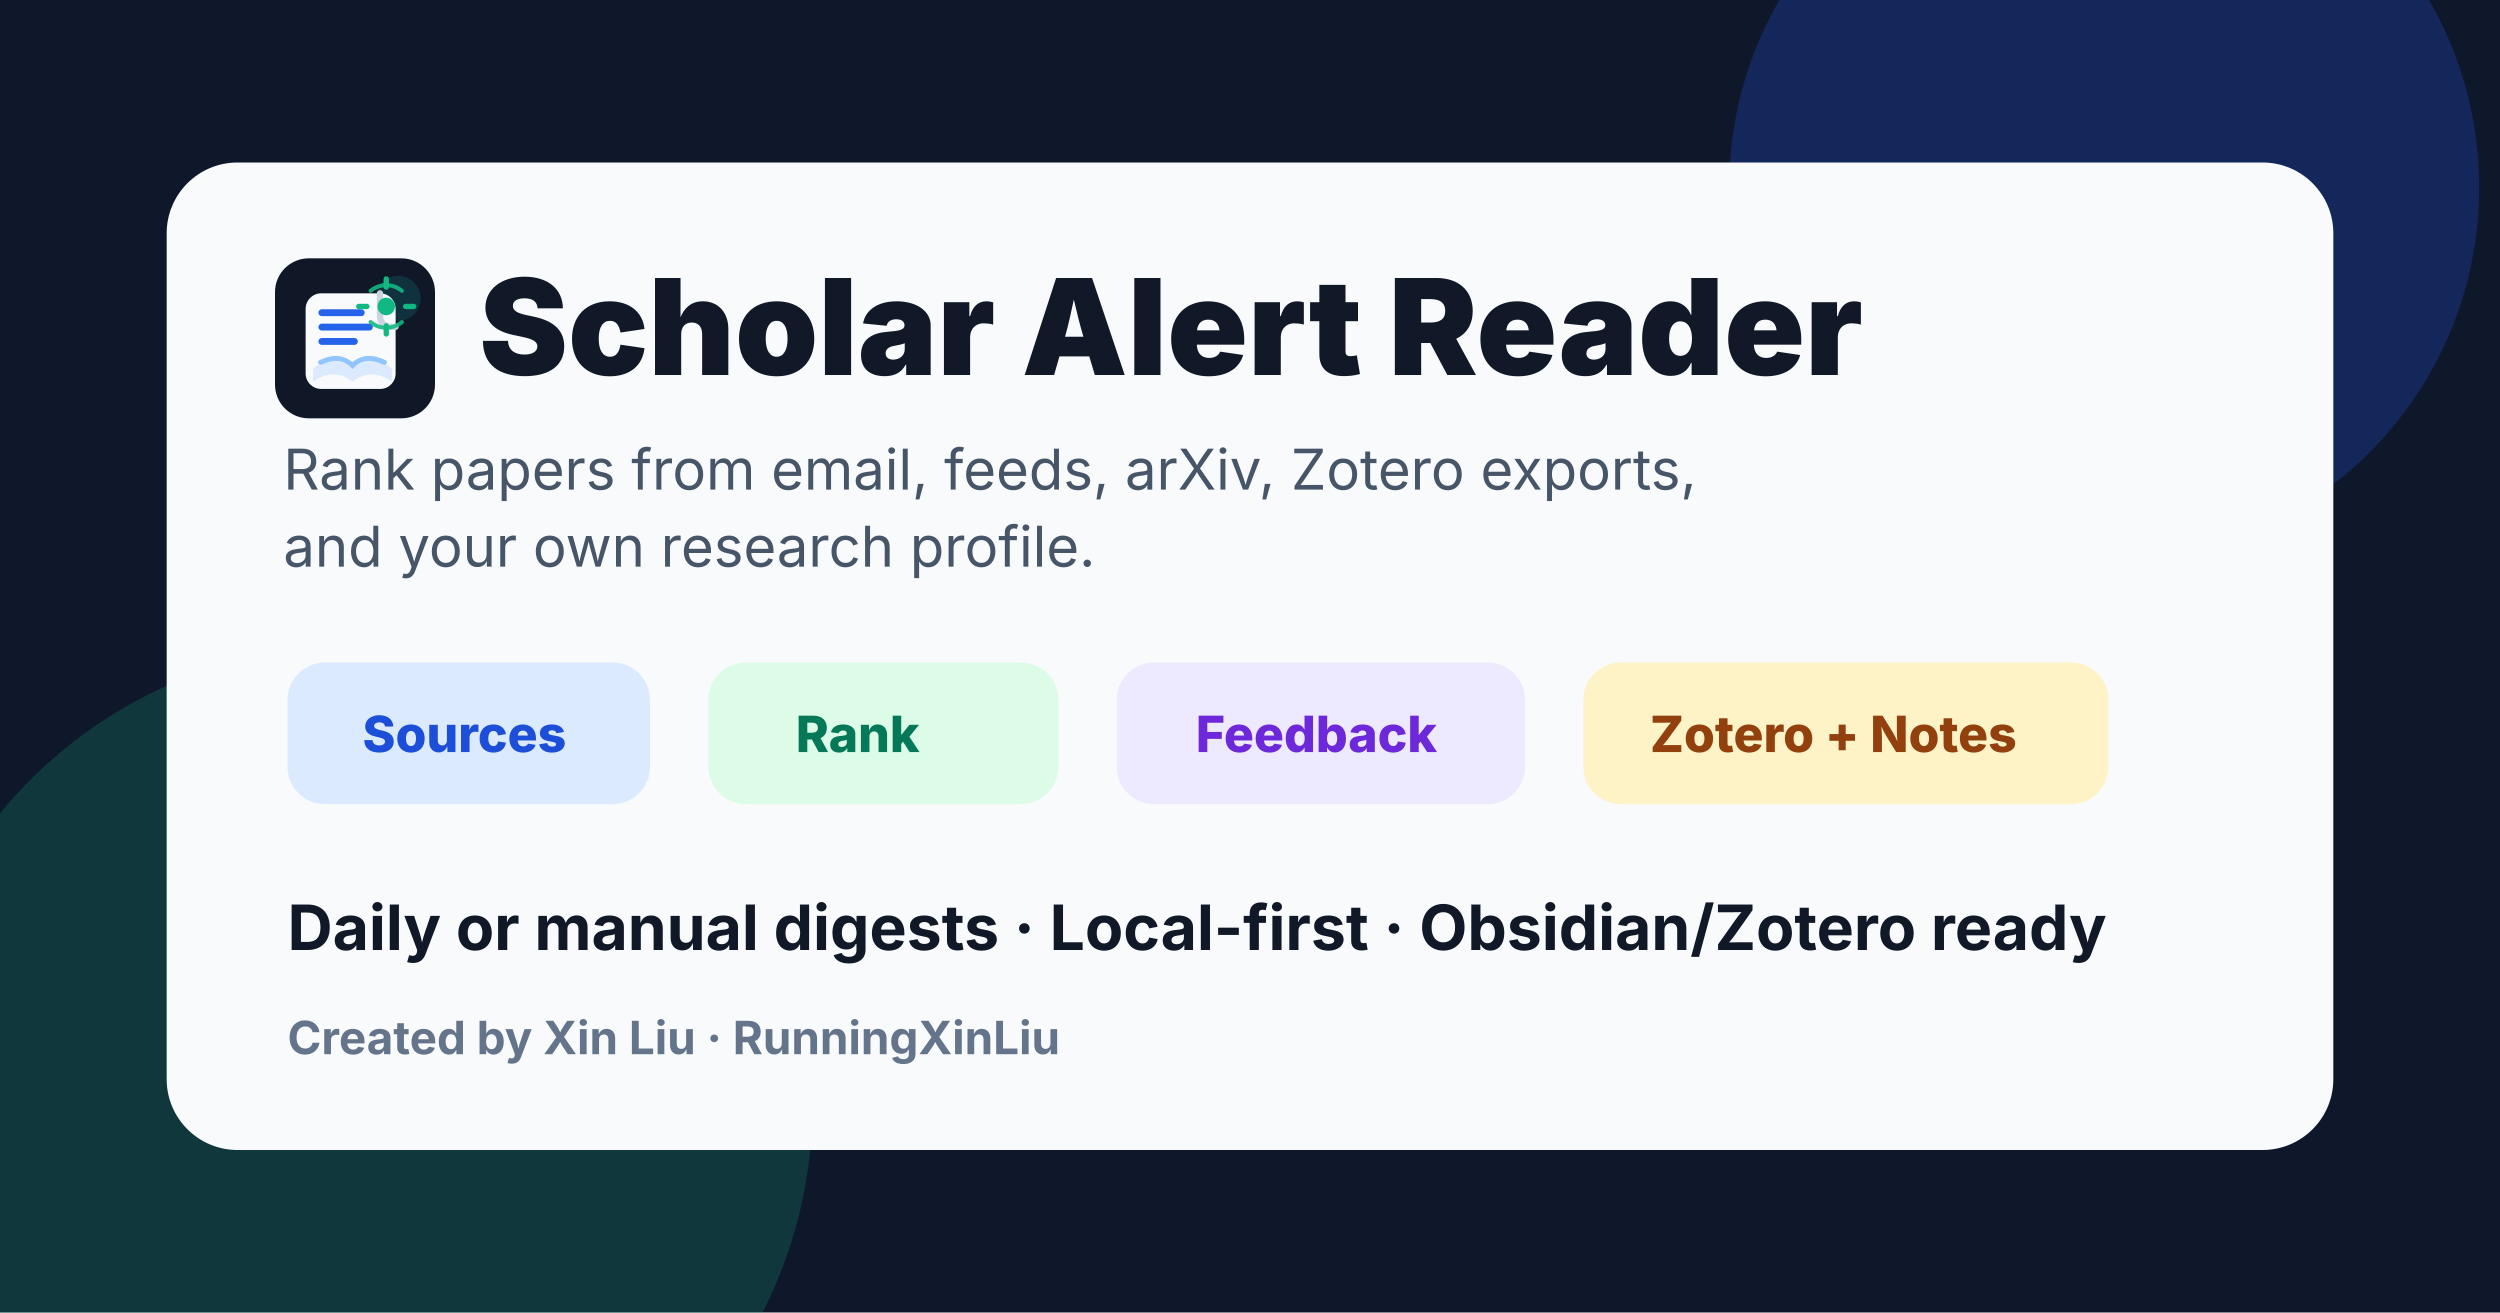
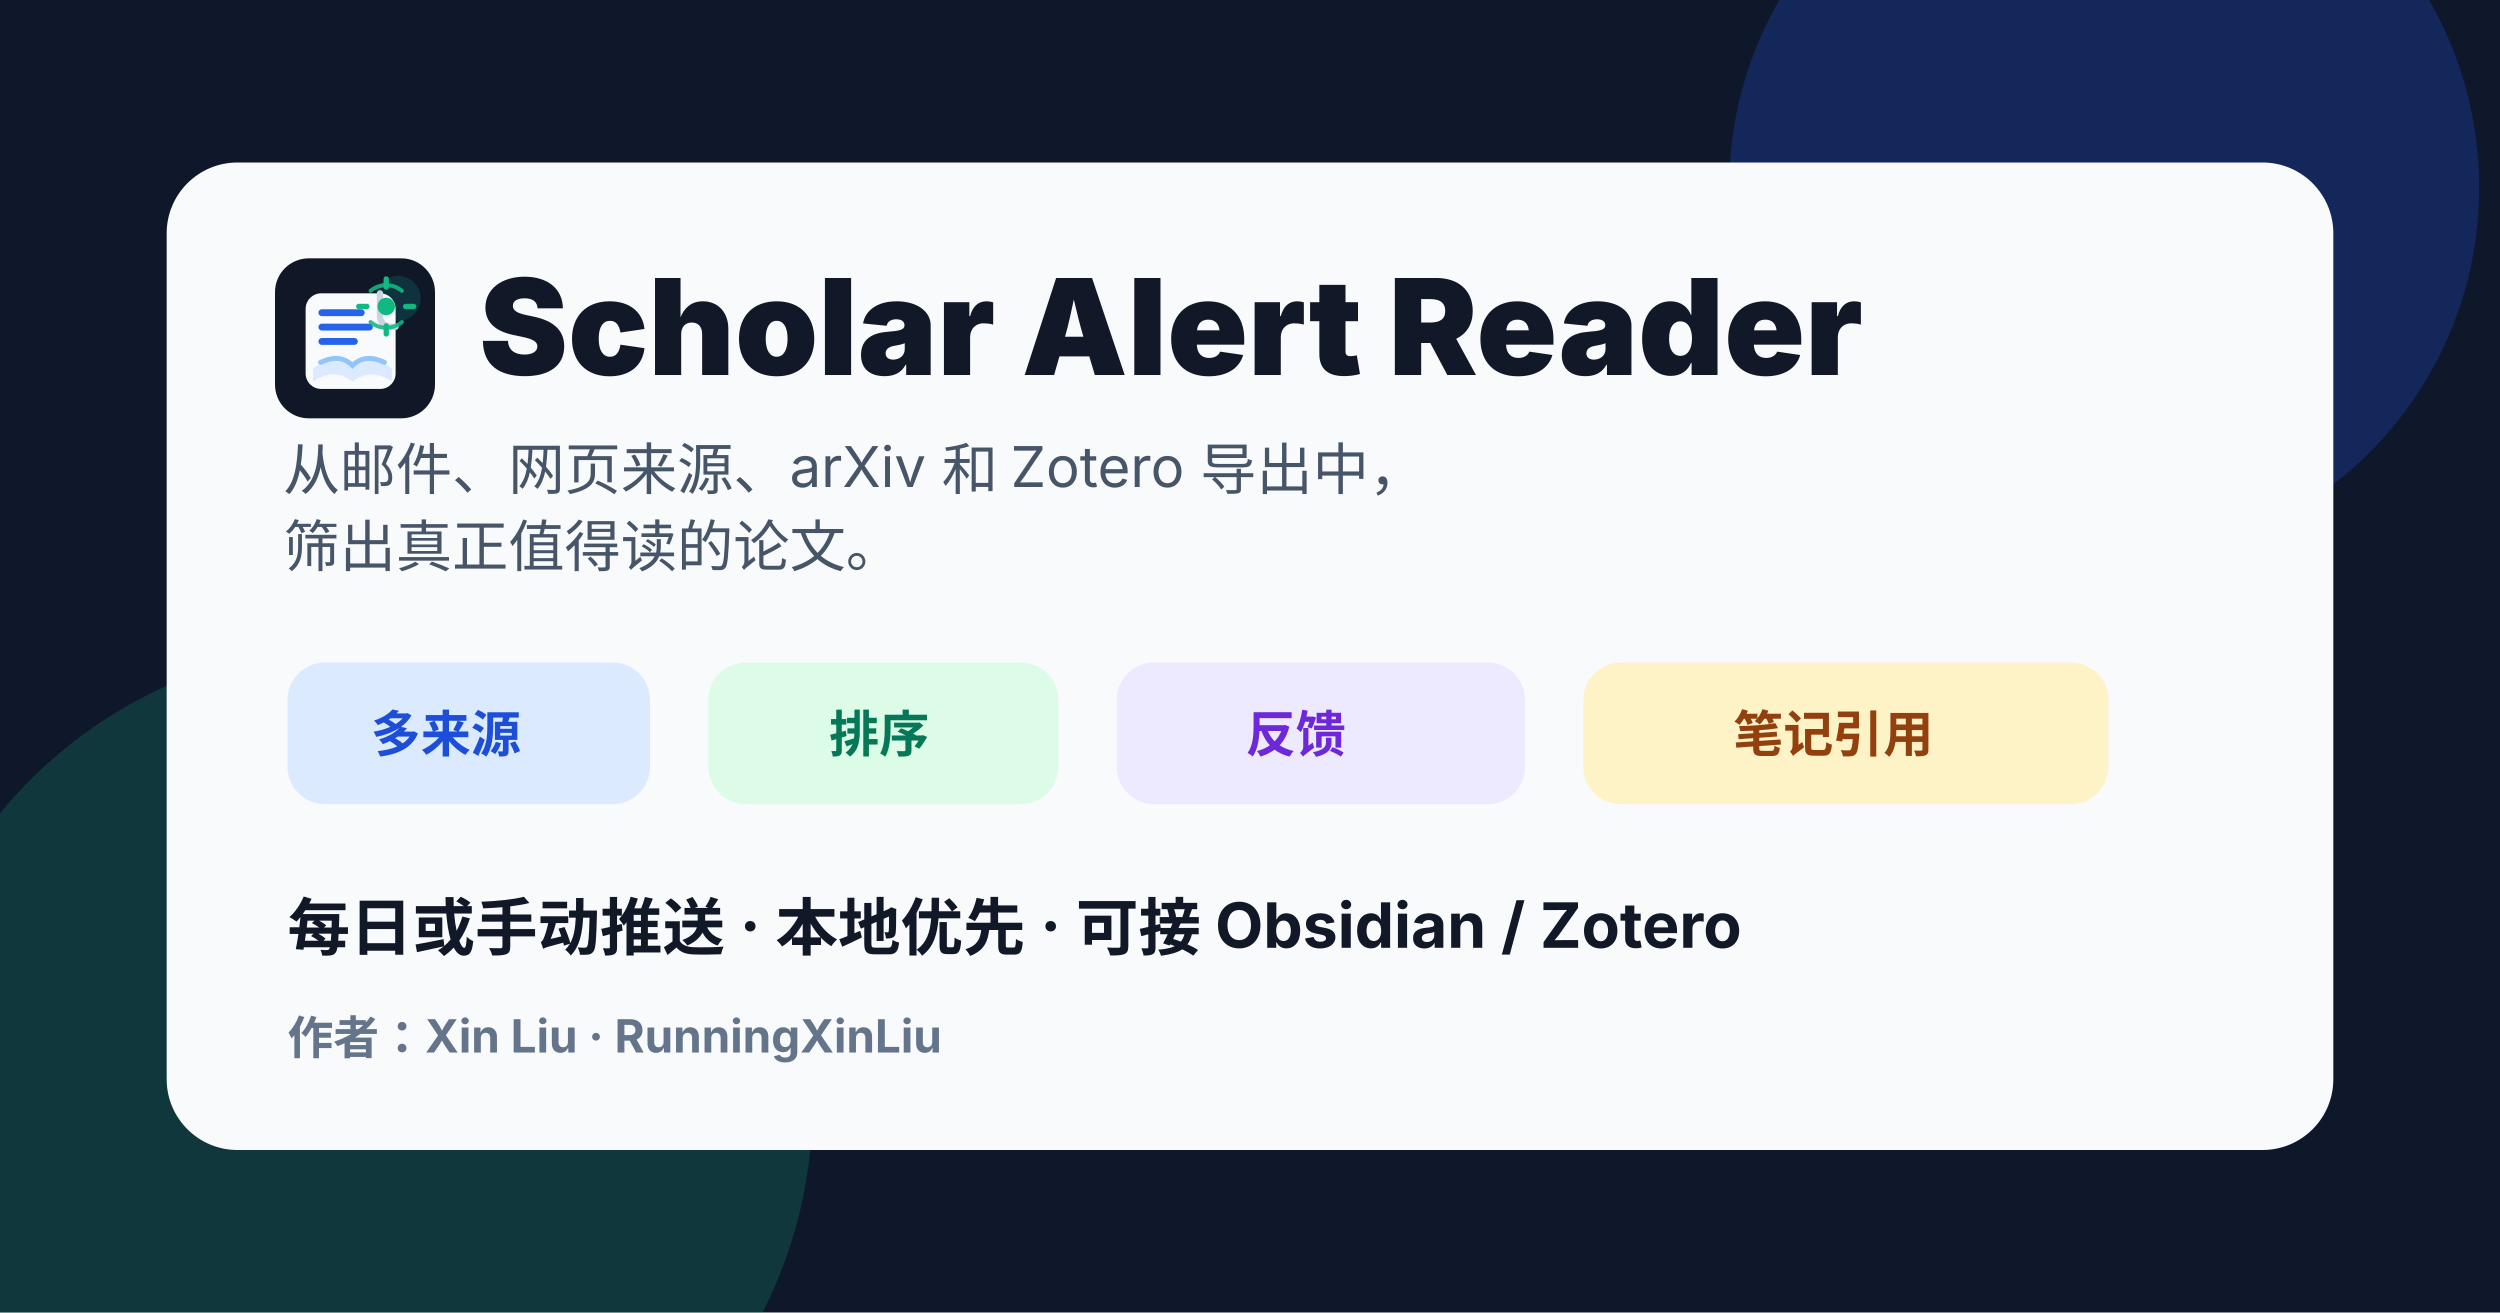
<svg xmlns="http://www.w3.org/2000/svg" width="1200" height="630" viewBox="0 0 1200 630" role="img" aria-labelledby="title desc">
  <rect width="1200" height="630" fill="#0f172a" />
  <circle cx="1010" cy="90" r="180" fill="#1d4ed8" opacity=".28" />
  <circle cx="170" cy="530" r="220" fill="#10b981" opacity=".20" />
  <rect x="80" y="78" width="1040" height="474" rx="34" fill="#f8fafc" />
  <g transform="translate(132 124) scale(.15)">
    <rect width="512" height="512" rx="108" fill="#101827" />
    <circle cx="394" cy="128" r="72" fill="#0ea5a4" opacity=".18" />
    <path d="M148 112h188c28 0 50 22 50 50v206c0 28-22 50-50 50H148c-28 0-50-22-50-50V162c0-28 22-50 50-50z" fill="#f8fafc" />
    <path d="M336 112v74c0 18 15 33 33 33h17" fill="none" stroke="#cbd5e1" stroke-width="20" stroke-linecap="round" />
    <path d="M150 174h126M150 220h152M150 266h104" stroke="#2563eb" stroke-width="22" stroke-linecap="round" />
    <path d="M122 352c44-32 86-32 126 0 40-32 82-32 126 0v42c-44-30-86-30-126 0-40-30-82-30-126 0v-42z" fill="#dbeafe" />
    <circle cx="356" cy="154" r="28" fill="#10b981" />
    <path d="M356 92v-26M356 242v-26M294 154h-26M444 154h-26" stroke="#10b981" stroke-width="17" stroke-linecap="round" />
    <path d="M306 104a78 78 0 0 1 100 0M306 204a78 78 0 0 0 100 0" fill="none" stroke="#10b981" stroke-width="13" stroke-linecap="round" opacity=".88" />
    <path d="M146 333c42-20 75-16 102 10 27-26 60-30 102-10" fill="none" stroke="#93c5fd" stroke-width="16" stroke-linecap="round" />
  </g>
-   <text x="230" y="180" fill="#111827" font-family="Inter, Arial, sans-serif" font-size="64" font-weight="850">Scholar Alert Reader</text>
-   <text x="136" y="235" fill="#475569" font-family="Inter, Arial, sans-serif" font-size="27">Rank papers from email, feeds, arXiv, Zotero exports,</text>
-   <text x="136" y="272" fill="#475569" font-family="Inter, Arial, sans-serif" font-size="27">and your own research profile.</text>
-   <g font-family="Inter, Arial, sans-serif" font-weight="800" font-size="24">
+   <text x="230" y="180" fill="#111827" font-family="PingFang SC, Inter, Arial, sans-serif" font-size="64" font-weight="850">Scholar Alert Reader</text>
+   <text x="136" y="235" fill="#475569" font-family="PingFang SC, Inter, Arial, sans-serif" font-size="27">从邮件、网页来源、arXiv 和 Zotero 导出中，</text>
+   <text x="136" y="272" fill="#475569" font-family="PingFang SC, Inter, Arial, sans-serif" font-size="27">筛出真正值得读的论文。</text>
+   <g font-family="PingFang SC, Inter, Arial, sans-serif" font-weight="800" font-size="24">
    <rect x="138" y="318" width="174" height="68" rx="18" fill="#dbeafe" />
-     <text x="174" y="361" fill="#1d4ed8">Sources</text>
+     <text x="178" y="361" fill="#1d4ed8">多来源</text>
    <rect x="340" y="318" width="168" height="68" rx="18" fill="#dcfce7" />
-     <text x="382" y="361" fill="#047857">Rank</text>
+     <text x="398" y="361" fill="#047857">排序</text>
    <rect x="536" y="318" width="196" height="68" rx="18" fill="#ede9fe" />
-     <text x="574" y="361" fill="#6d28d9">Feedback</text>
+     <text x="598" y="361" fill="#6d28d9">反馈</text>
    <rect x="760" y="318" width="252" height="68" rx="18" fill="#fef3c7" />
-     <text x="792" y="361" fill="#92400e">Zotero + Notes</text>
+     <text x="832" y="361" fill="#92400e">笔记引用</text>
  </g>
-   <text x="138" y="456" fill="#111827" font-family="Inter, Arial, sans-serif" font-size="30" font-weight="750">Daily or manual digests · Local-first · Obsidian/Zotero ready</text>
-   <text x="138" y="506" fill="#64748b" font-family="Inter, Arial, sans-serif" font-size="22" font-weight="650">Created by Xin Liu · RunningXinLiu</text>
+   <text x="138" y="456" fill="#111827" font-family="PingFang SC, Inter, Arial, sans-serif" font-size="30" font-weight="750">每日或手动推送 · 本地优先 · 可接 Obsidian / Zotero</text>
+   <text x="138" y="506" fill="#64748b" font-family="PingFang SC, Inter, Arial, sans-serif" font-size="22" font-weight="650">作者：Xin Liu · RunningXinLiu</text>
</svg>
